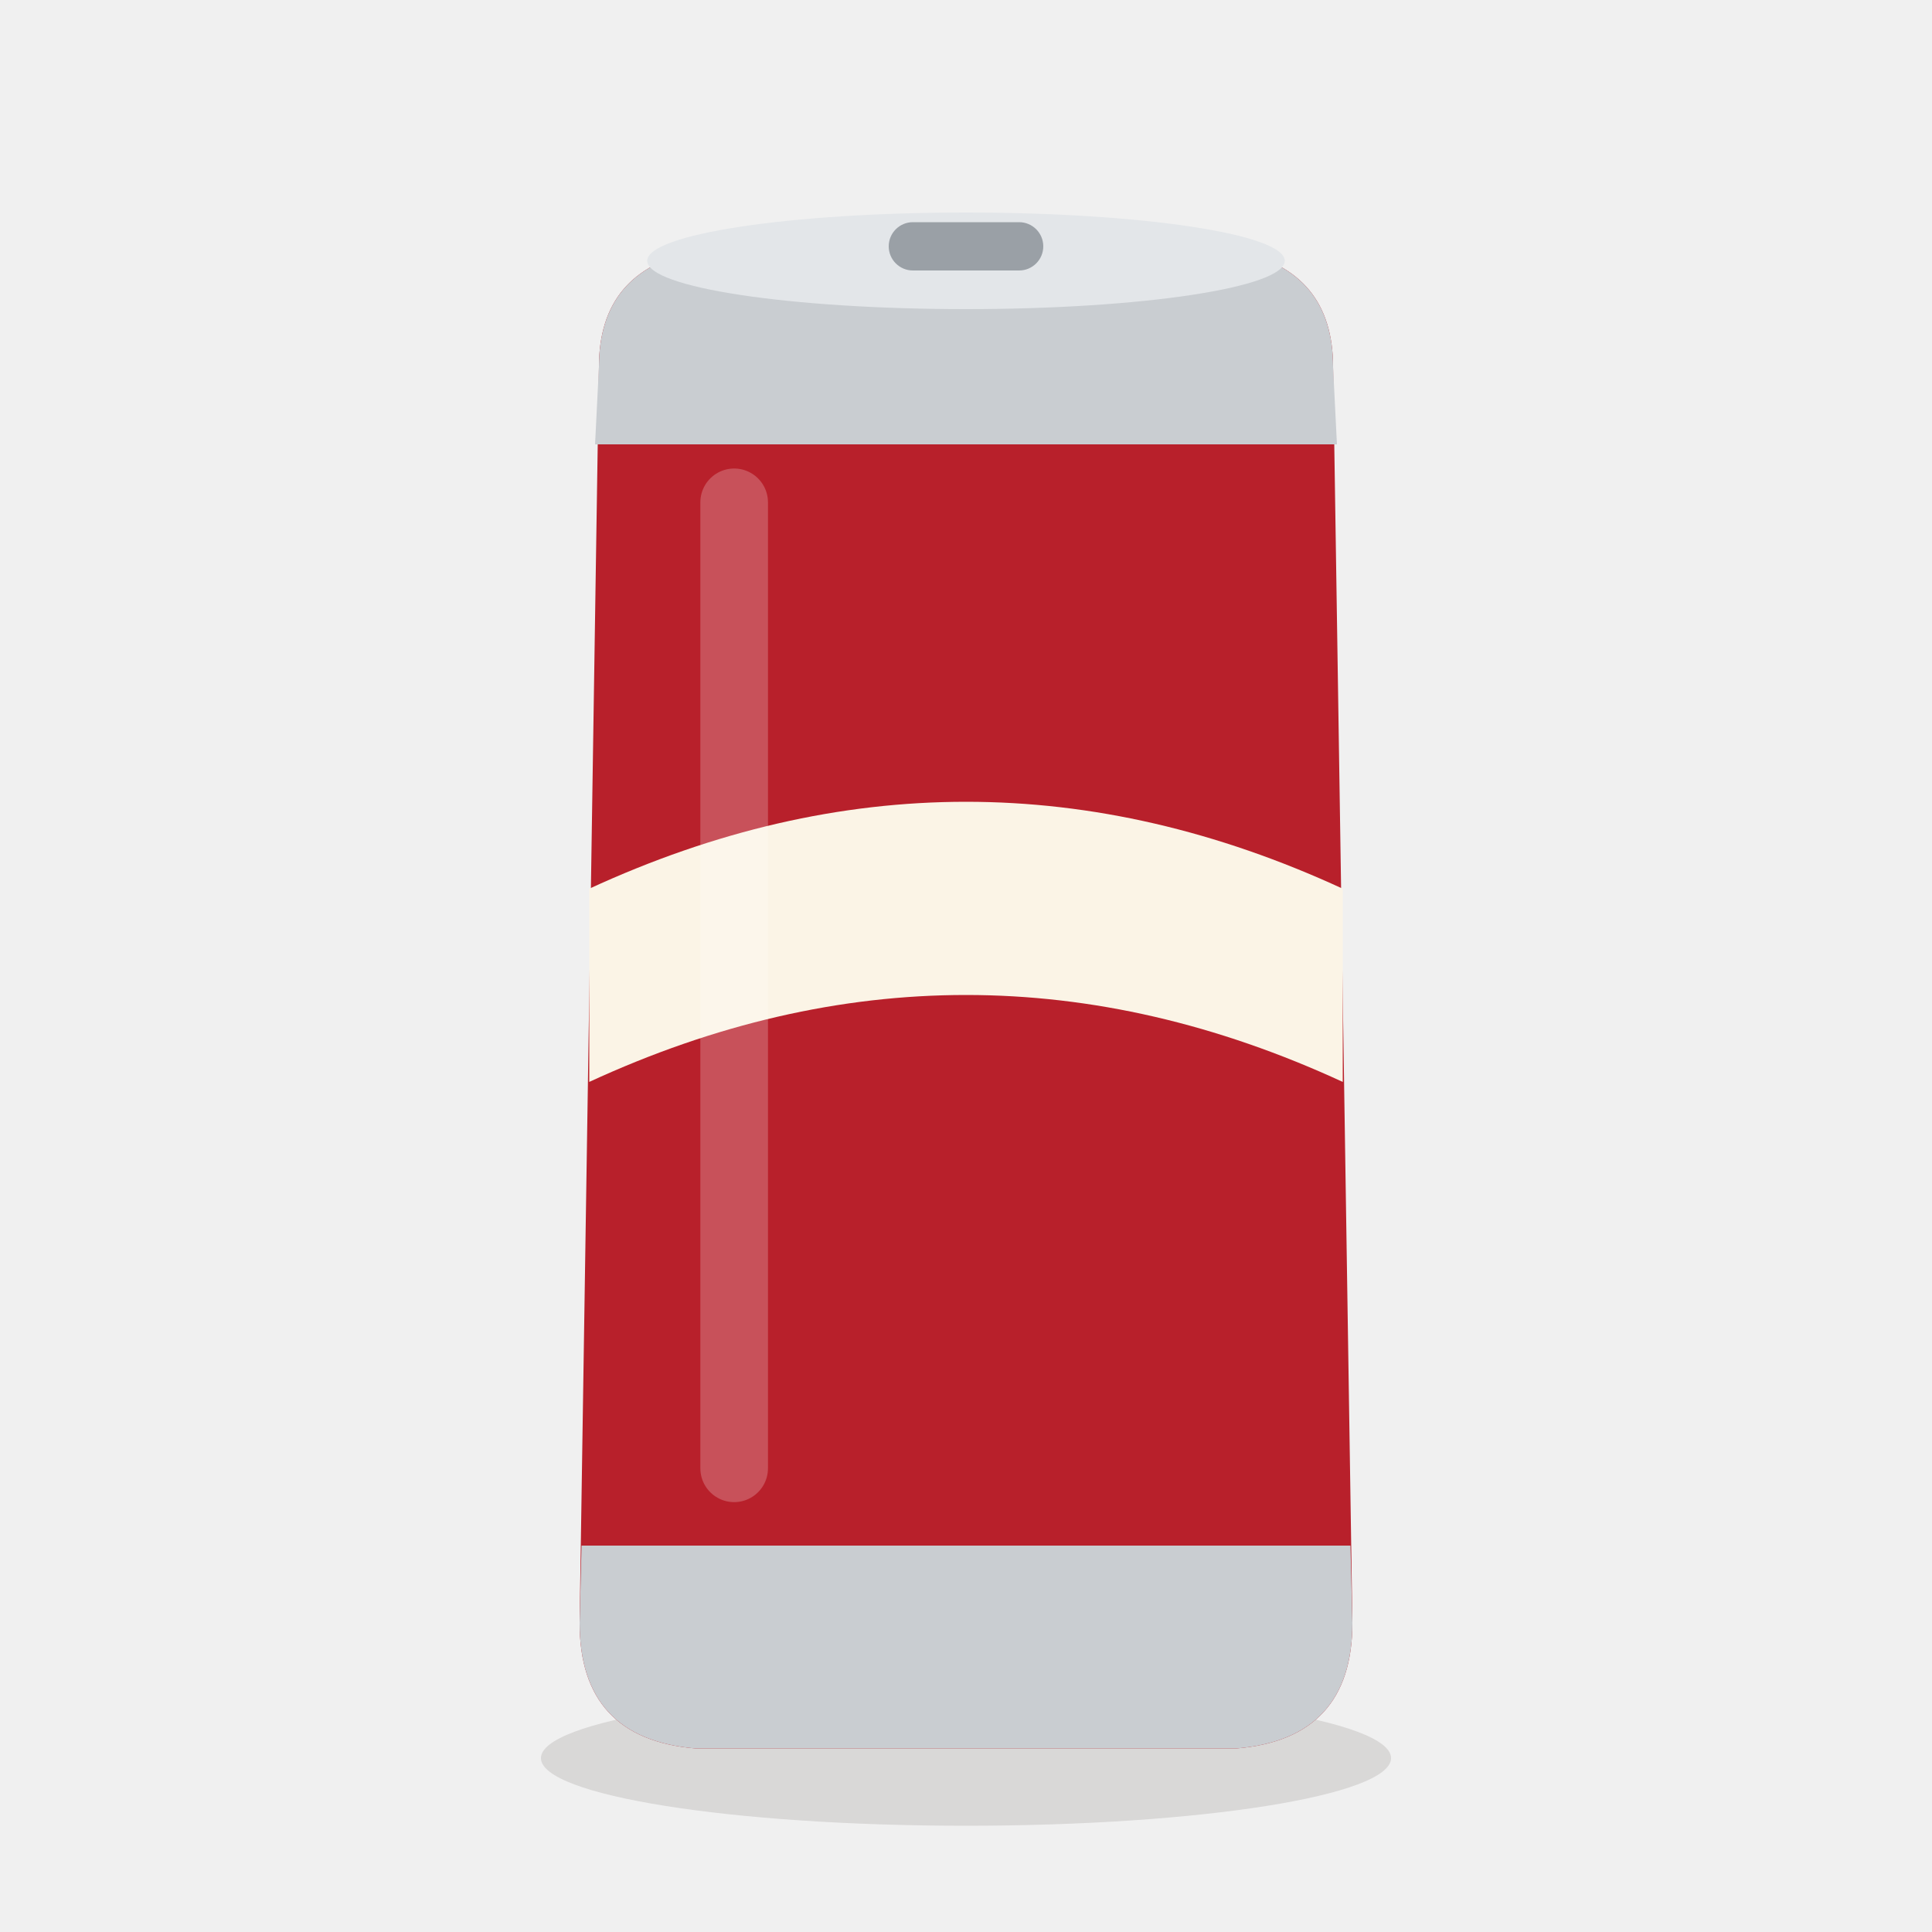
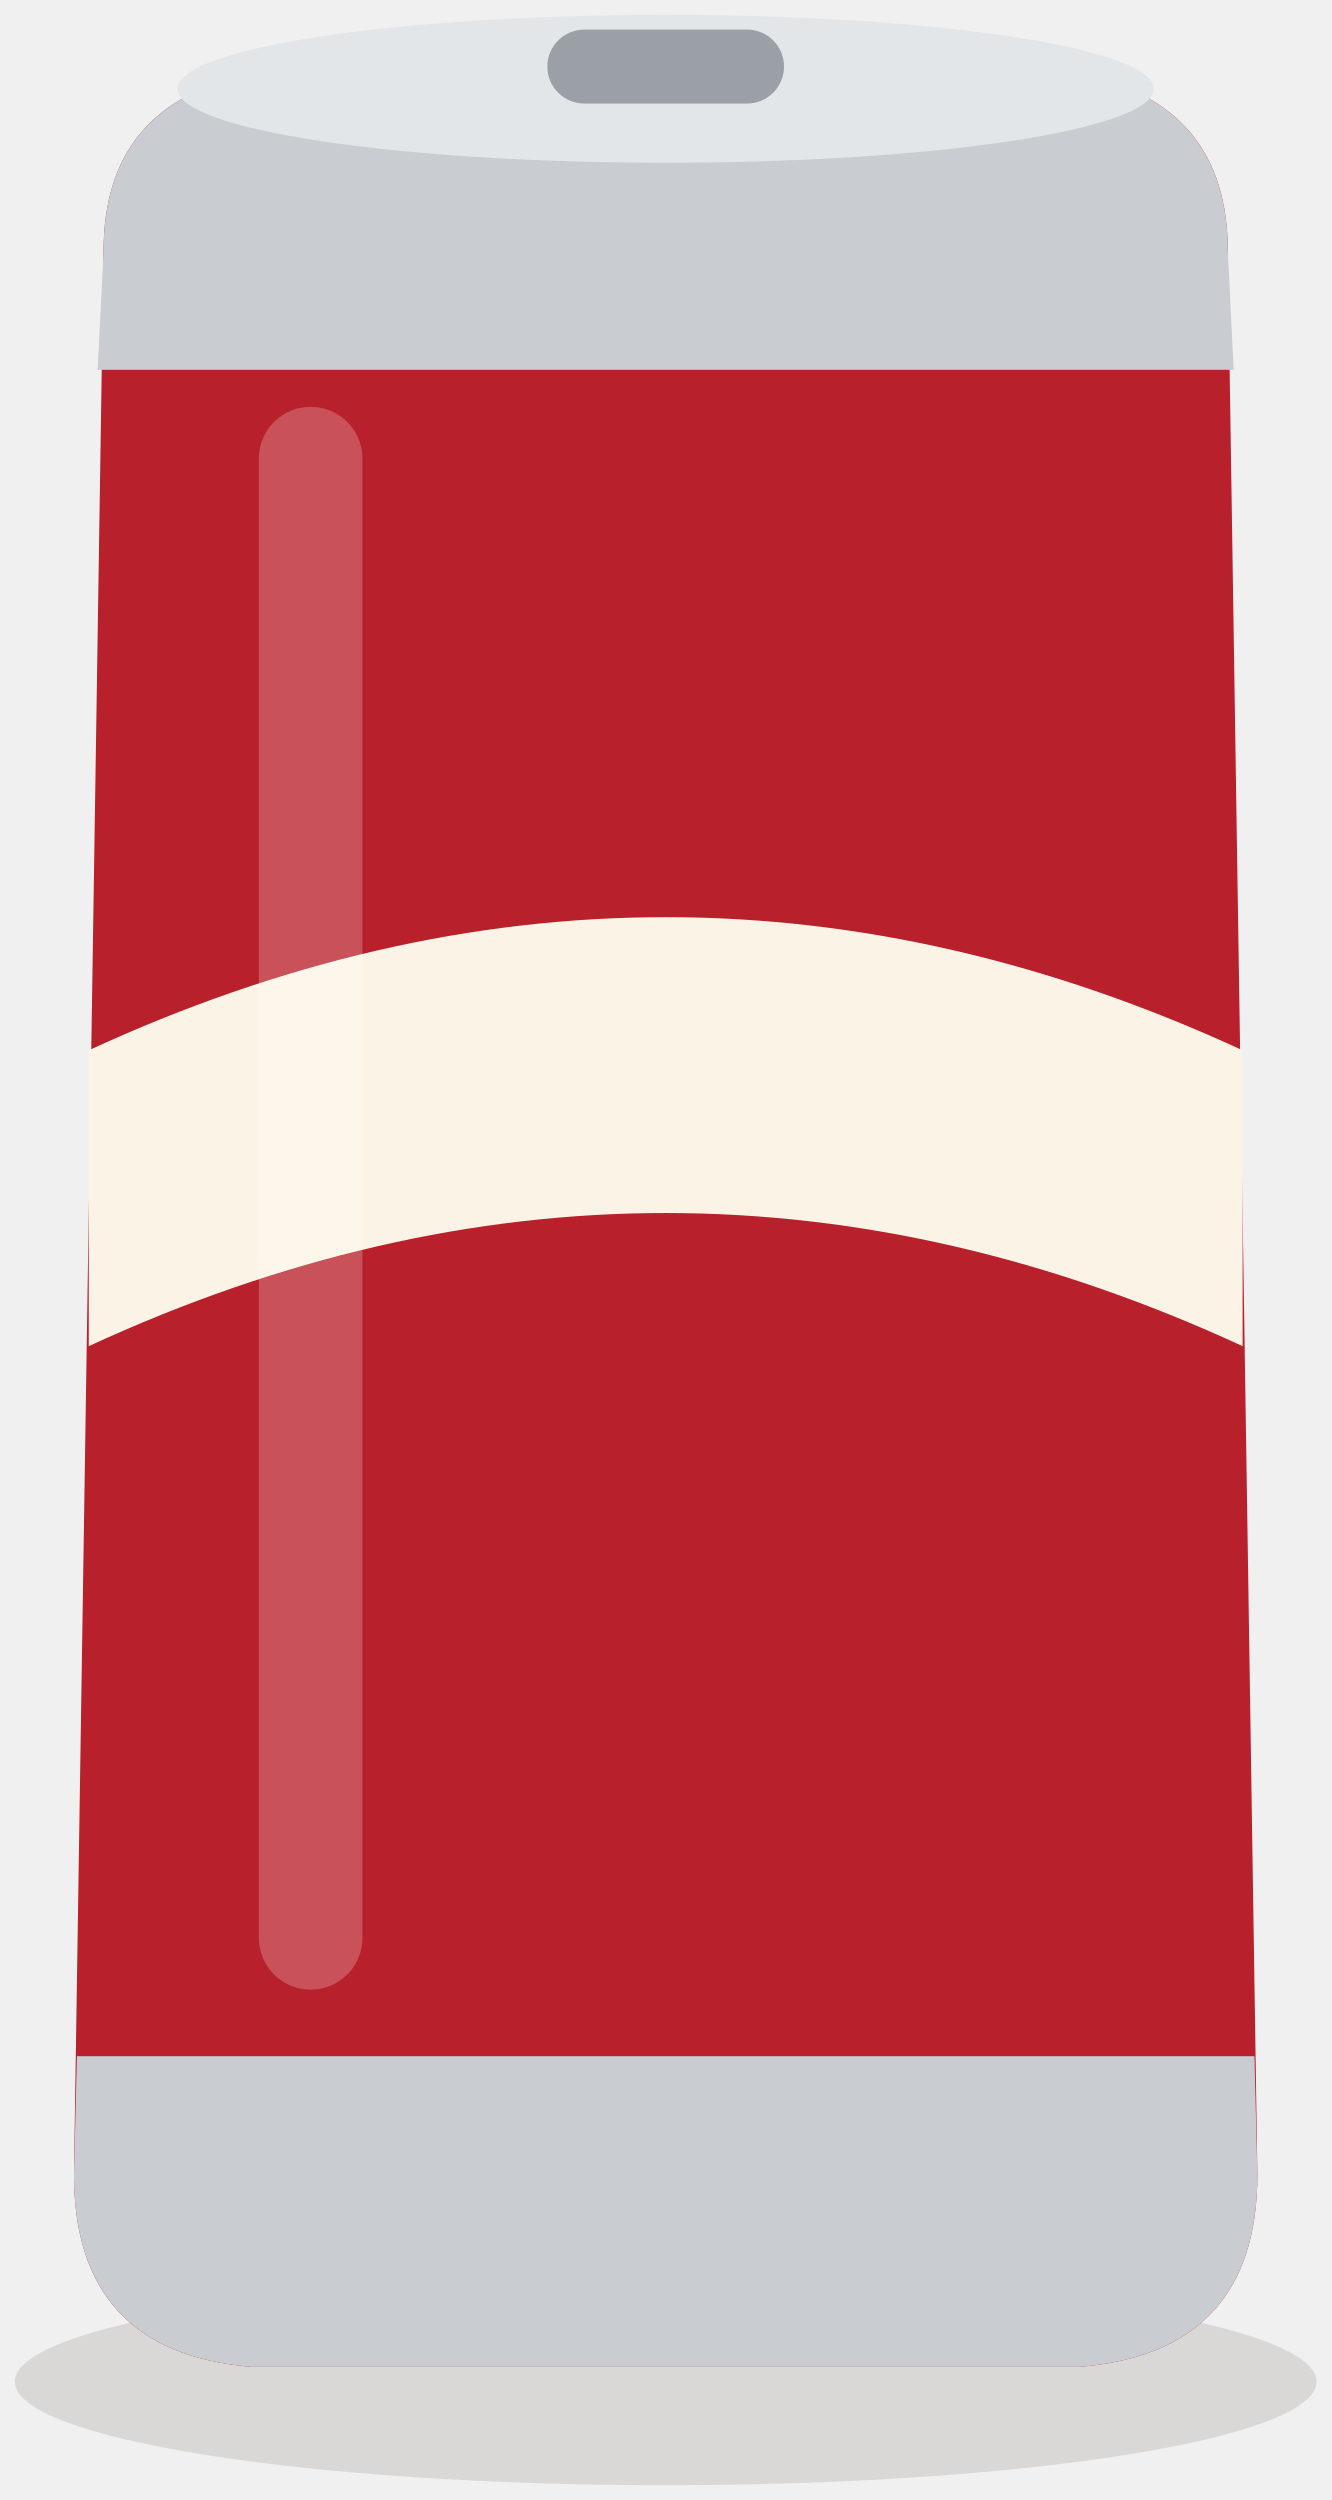
- <svg xmlns="http://www.w3.org/2000/svg" viewBox="0 0 200 200" width="200" height="200">
+ <svg xmlns="http://www.w3.org/2000/svg" viewBox="55 21 90 169" width="90" height="169">
  <ellipse cx="100" cy="182" rx="44" ry="7" fill="#2A1E19" opacity=".12" />
  <path d="M62 38 Q62 28 72 26 L128 26 Q138 28 138 38 L140 168 Q140 180 128 181 L72 181 Q60 180 60 168 Z" fill="#B8202B" />
  <path d="M62 38 Q62 28 72 26 L128 26 Q138 28 138 38 L138.4 46 L61.6 46 Z" fill="#C9CDD1" />
  <path d="M60.2 160 L139.8 160 L140 168 Q140 180 128 181 L72 181 Q60 180 60 168 Z" fill="#C9CDD1" />
  <ellipse cx="100" cy="27" rx="33" ry="5" fill="#E3E6E9" />
  <rect x="92" y="23" width="16" height="5" rx="2.5" fill="#9AA0A6" />
  <path d="M61 92 Q100 74 139 92 L139 112 Q100 94 61 112 Z" fill="#FBF4E6" />
  <path d="M76 52 L76 152" stroke="#FFFFFF" stroke-width="7" stroke-linecap="round" opacity=".22" />
</svg>
